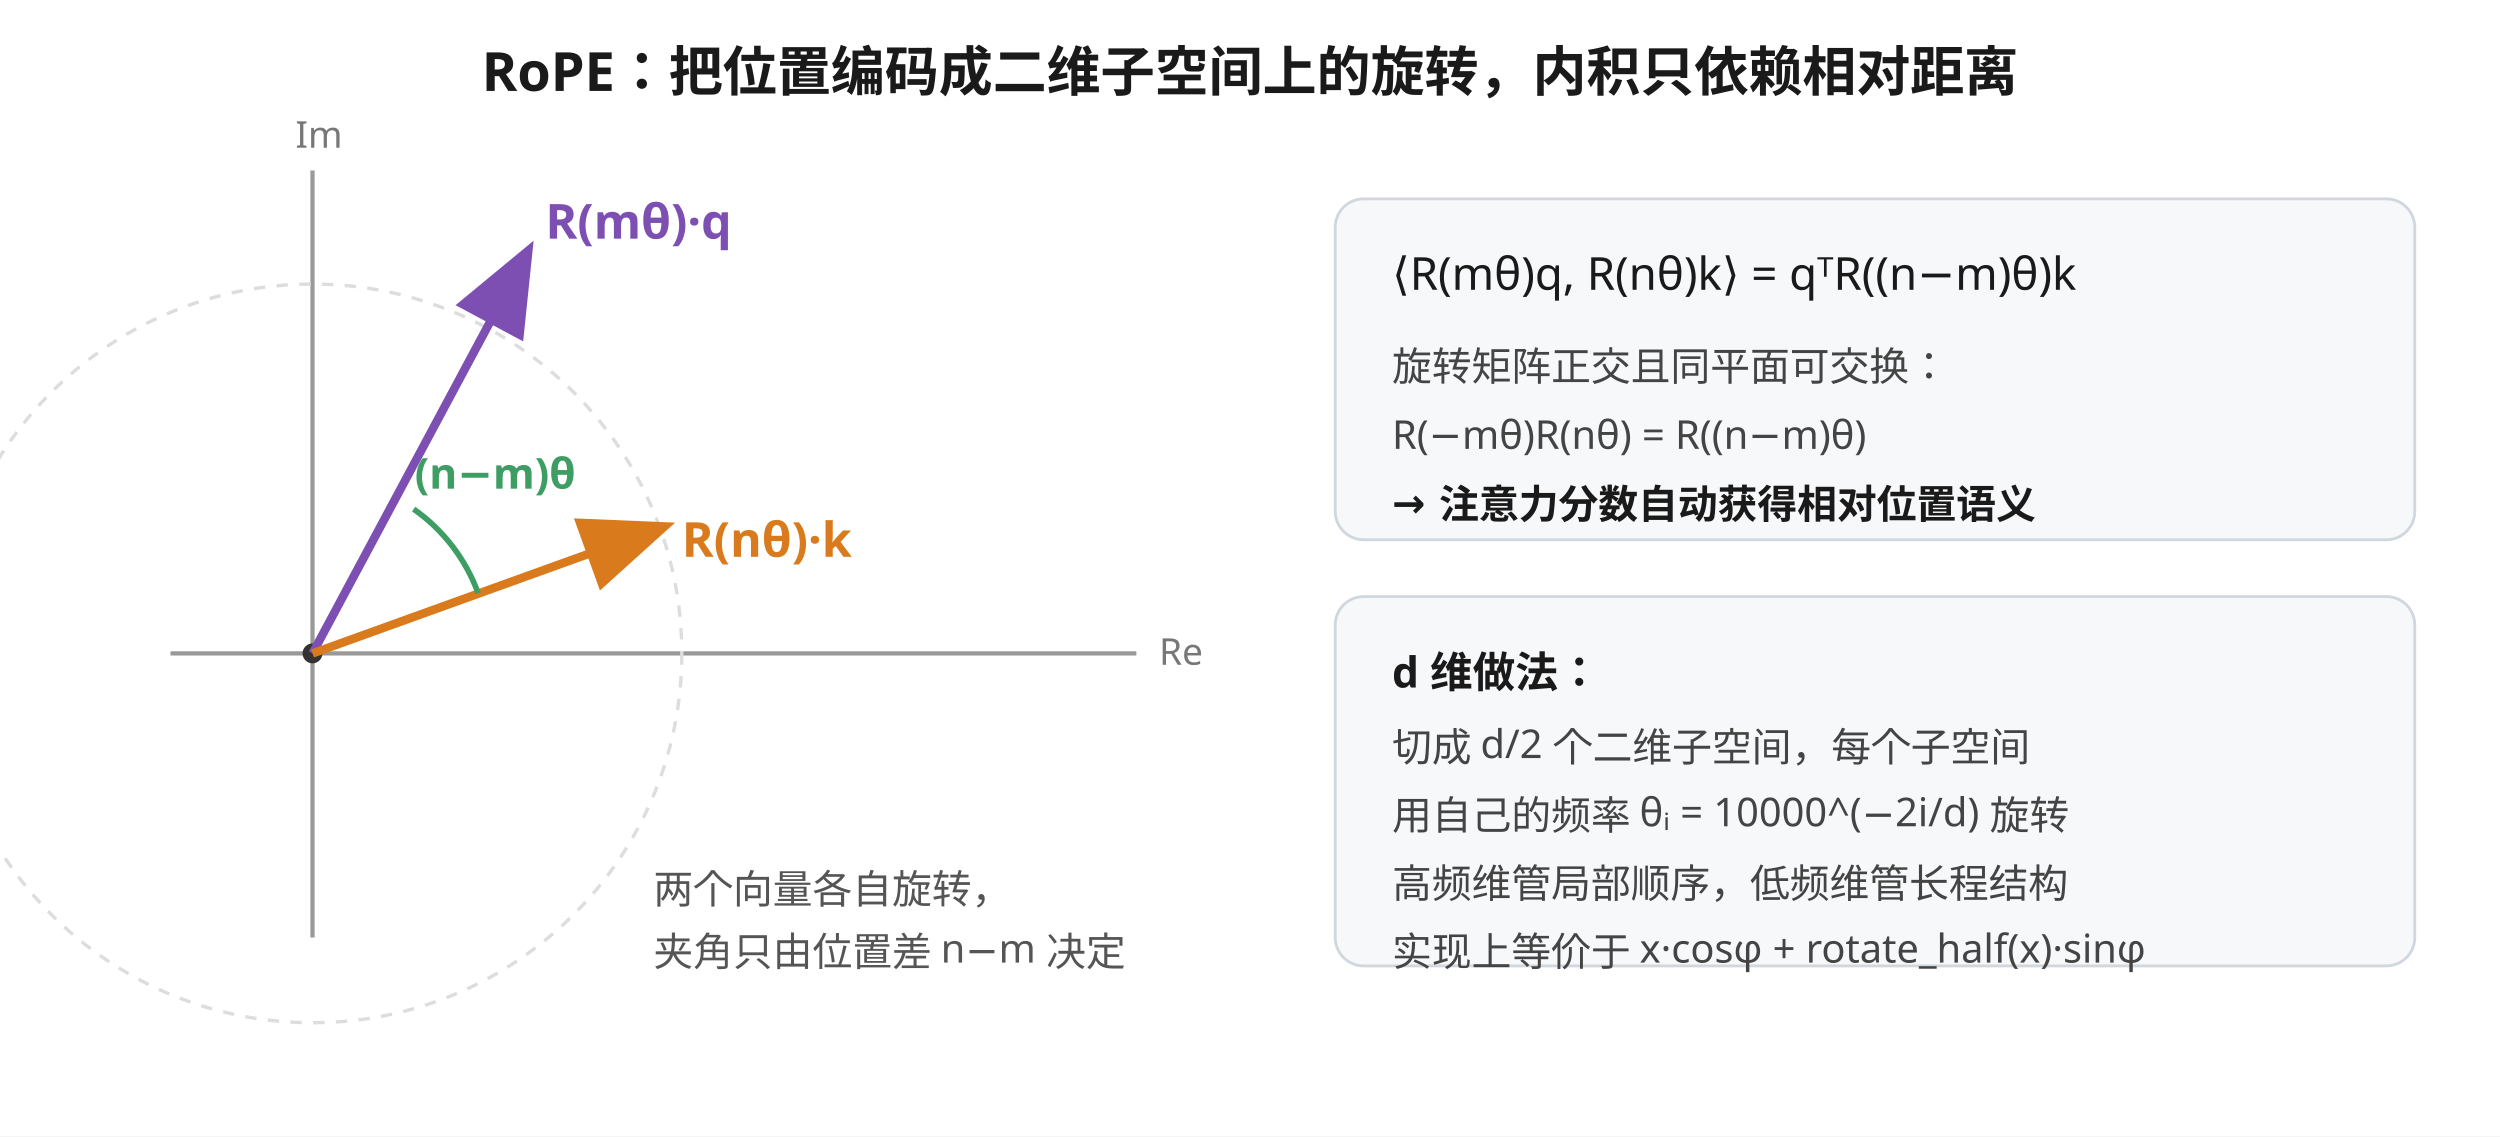
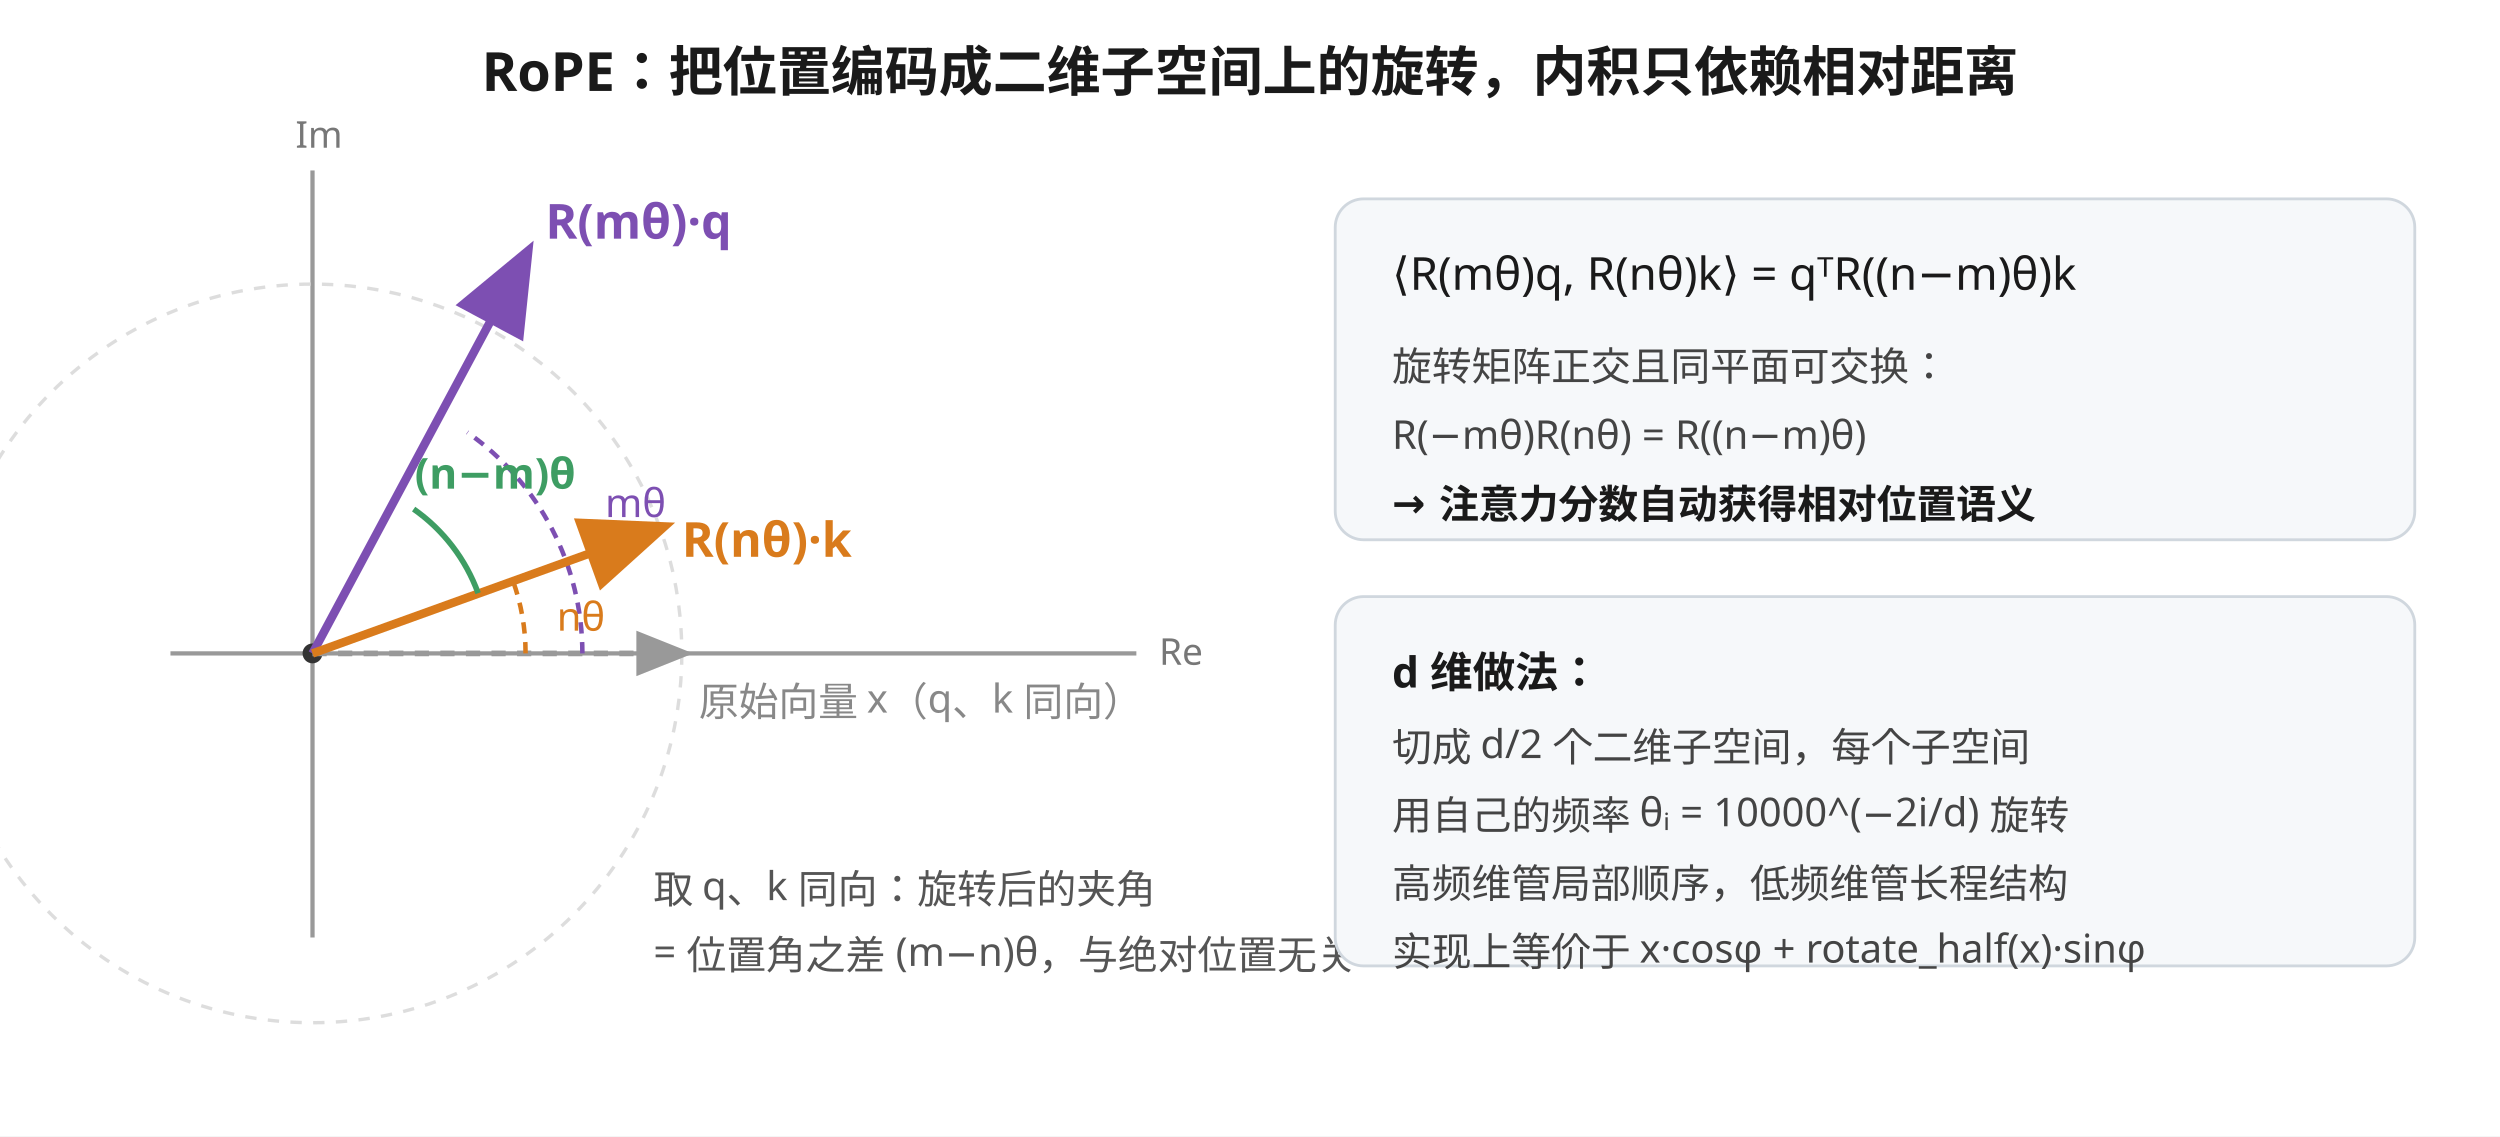
<svg xmlns="http://www.w3.org/2000/svg" width="880" height="400" viewBox="0 0 880 400" font-family="'Microsoft YaHei', 'PingFang SC', sans-serif">
  <rect x="0" y="0" width="880" height="400" fill="#ffffff" />
  <text x="440" y="32" text-anchor="middle" font-size="19" font-weight="bold" fill="#1a1a1a">RoPE：把位置编码成二维子空间上的旋转，内积只依赖相对距离</text>
  <g>
    <line x1="60" y1="230" x2="400" y2="230" stroke="#999" stroke-width="1.5" />
    <line x1="110" y1="330" x2="110" y2="60" stroke="#999" stroke-width="1.5" />
    <text x="408" y="234" font-size="13" fill="#777">Re</text>
    <text x="104" y="52" font-size="13" fill="#777">Im</text>
    <circle cx="110" cy="230" r="3.5" fill="#333" />
    <circle cx="110" cy="230" r="130" fill="none" stroke="#ddd" stroke-width="1.2" stroke-dasharray="4 4" />
+     <line x1="110" y1="230" x2="240" y2="230" stroke="#999" stroke-width="2" stroke-dasharray="5 4" marker-end="url(#arg)" />
+     <text x="246" y="252" font-size="14" fill="#888">原始向量 x（q、k 同向）</text>
+     <path d="M 205 230 A 95 95 0 0 0 164.5 152.2" fill="none" stroke="#7d4fb2" stroke-width="1.6" stroke-dasharray="4 3" />
+     <text x="213" y="182" font-size="14" fill="#7d4fb2">mθ</text>
+     <path d="M 185 230 A 75 75 0 0 0 180.5 204.3" fill="none" stroke="#d97b1c" stroke-width="1.6" stroke-dasharray="4 3" />
+     <text x="196" y="222" font-size="14" fill="#d97b1c">nθ</text>
    <line x1="110" y1="230" x2="185" y2="90" stroke="#7d4fb2" stroke-width="3" marker-end="url(#arq)" />
    <text x="192" y="84" font-size="17" font-weight="bold" fill="#7d4fb2">R(mθ)·q</text>
    <line x1="110" y1="230" x2="232" y2="186" stroke="#d97b1c" stroke-width="3" marker-end="url(#ark)" />
    <text x="240" y="196" font-size="17" font-weight="bold" fill="#d97b1c">R(nθ)·k</text>
    <path d="M 145.6 179.2 A 62 62 0 0 1 168.3 208.8" fill="none" stroke="#3e9d63" stroke-width="2" />
    <text x="146" y="172" font-size="15" font-weight="bold" fill="#3e9d63">(n−m)θ</text>
-     <text x="230" y="318" font-size="14" fill="#555">两个向量各自旋转，</text>
-     <text x="230" y="340" font-size="14" fill="#555">夹角只由位置差 n−m 决定</text>
+     <text x="230" y="318" font-size="14" fill="#555">取 q、k 同向：旋转后的夹角</text>
+     <text x="230" y="340" font-size="14" fill="#555">= 位置角之差 (m−n)θ，与绝对位置无关</text>
  </g>
  <g>
    <rect x="470" y="70" width="380" height="120" rx="10" fill="#f6f8fa" stroke="#d0d7de" />
    <text x="490" y="102" font-size="16" fill="#1a1a1a">⟨R(mθ)q, R(nθ)k⟩ = qᵀR((n−m)θ)k</text>
    <text x="490" y="134" font-size="14" fill="#444">旋转矩阵正交且同平面可交换：</text>
    <text x="490" y="158" font-size="14" fill="#444">R(−mθ)R(nθ) = R((n−m)θ)</text>
    <text x="490" y="182" font-size="14" font-weight="bold" fill="#1a1a1a">→ 注意力分数自动获得相对位置语义</text>
    <rect x="470" y="210" width="380" height="130" rx="10" fill="#f6f8fa" stroke="#d0d7de" />
    <text x="490" y="242" font-size="15" font-weight="bold" fill="#1a1a1a">d 维做法：</text>
    <text x="490" y="268" font-size="14" fill="#444">切成 d/2 个二维子空间，每个子空间</text>
    <text x="490" y="292" font-size="14" fill="#444">用自己的频率 θᵢ = 10000^(−2i/d) 旋转</text>
    <text x="490" y="316" font-size="14" fill="#444">高频维管局部顺序，低频维管长程结构</text>
    <text x="490" y="340" font-size="14" fill="#444">实现上等价于 x·cosφ + rotate_half(x)·sinφ</text>
  </g>
  <defs>
+     <marker id="arg" markerWidth="10" markerHeight="8" refX="8" refY="4" orient="auto">
+       <path d="M0,0 L10,4 L0,8 z" fill="#999999" />
+     </marker>
    <marker id="arq" markerWidth="11" markerHeight="9" refX="9" refY="4.5" orient="auto">
      <path d="M0,0 L11,4.5 L0,9 z" fill="#7d4fb2" />
    </marker>
    <marker id="ark" markerWidth="11" markerHeight="9" refX="9" refY="4.5" orient="auto">
      <path d="M0,0 L11,4.5 L0,9 z" fill="#d97b1c" />
    </marker>
  </defs>
</svg>
